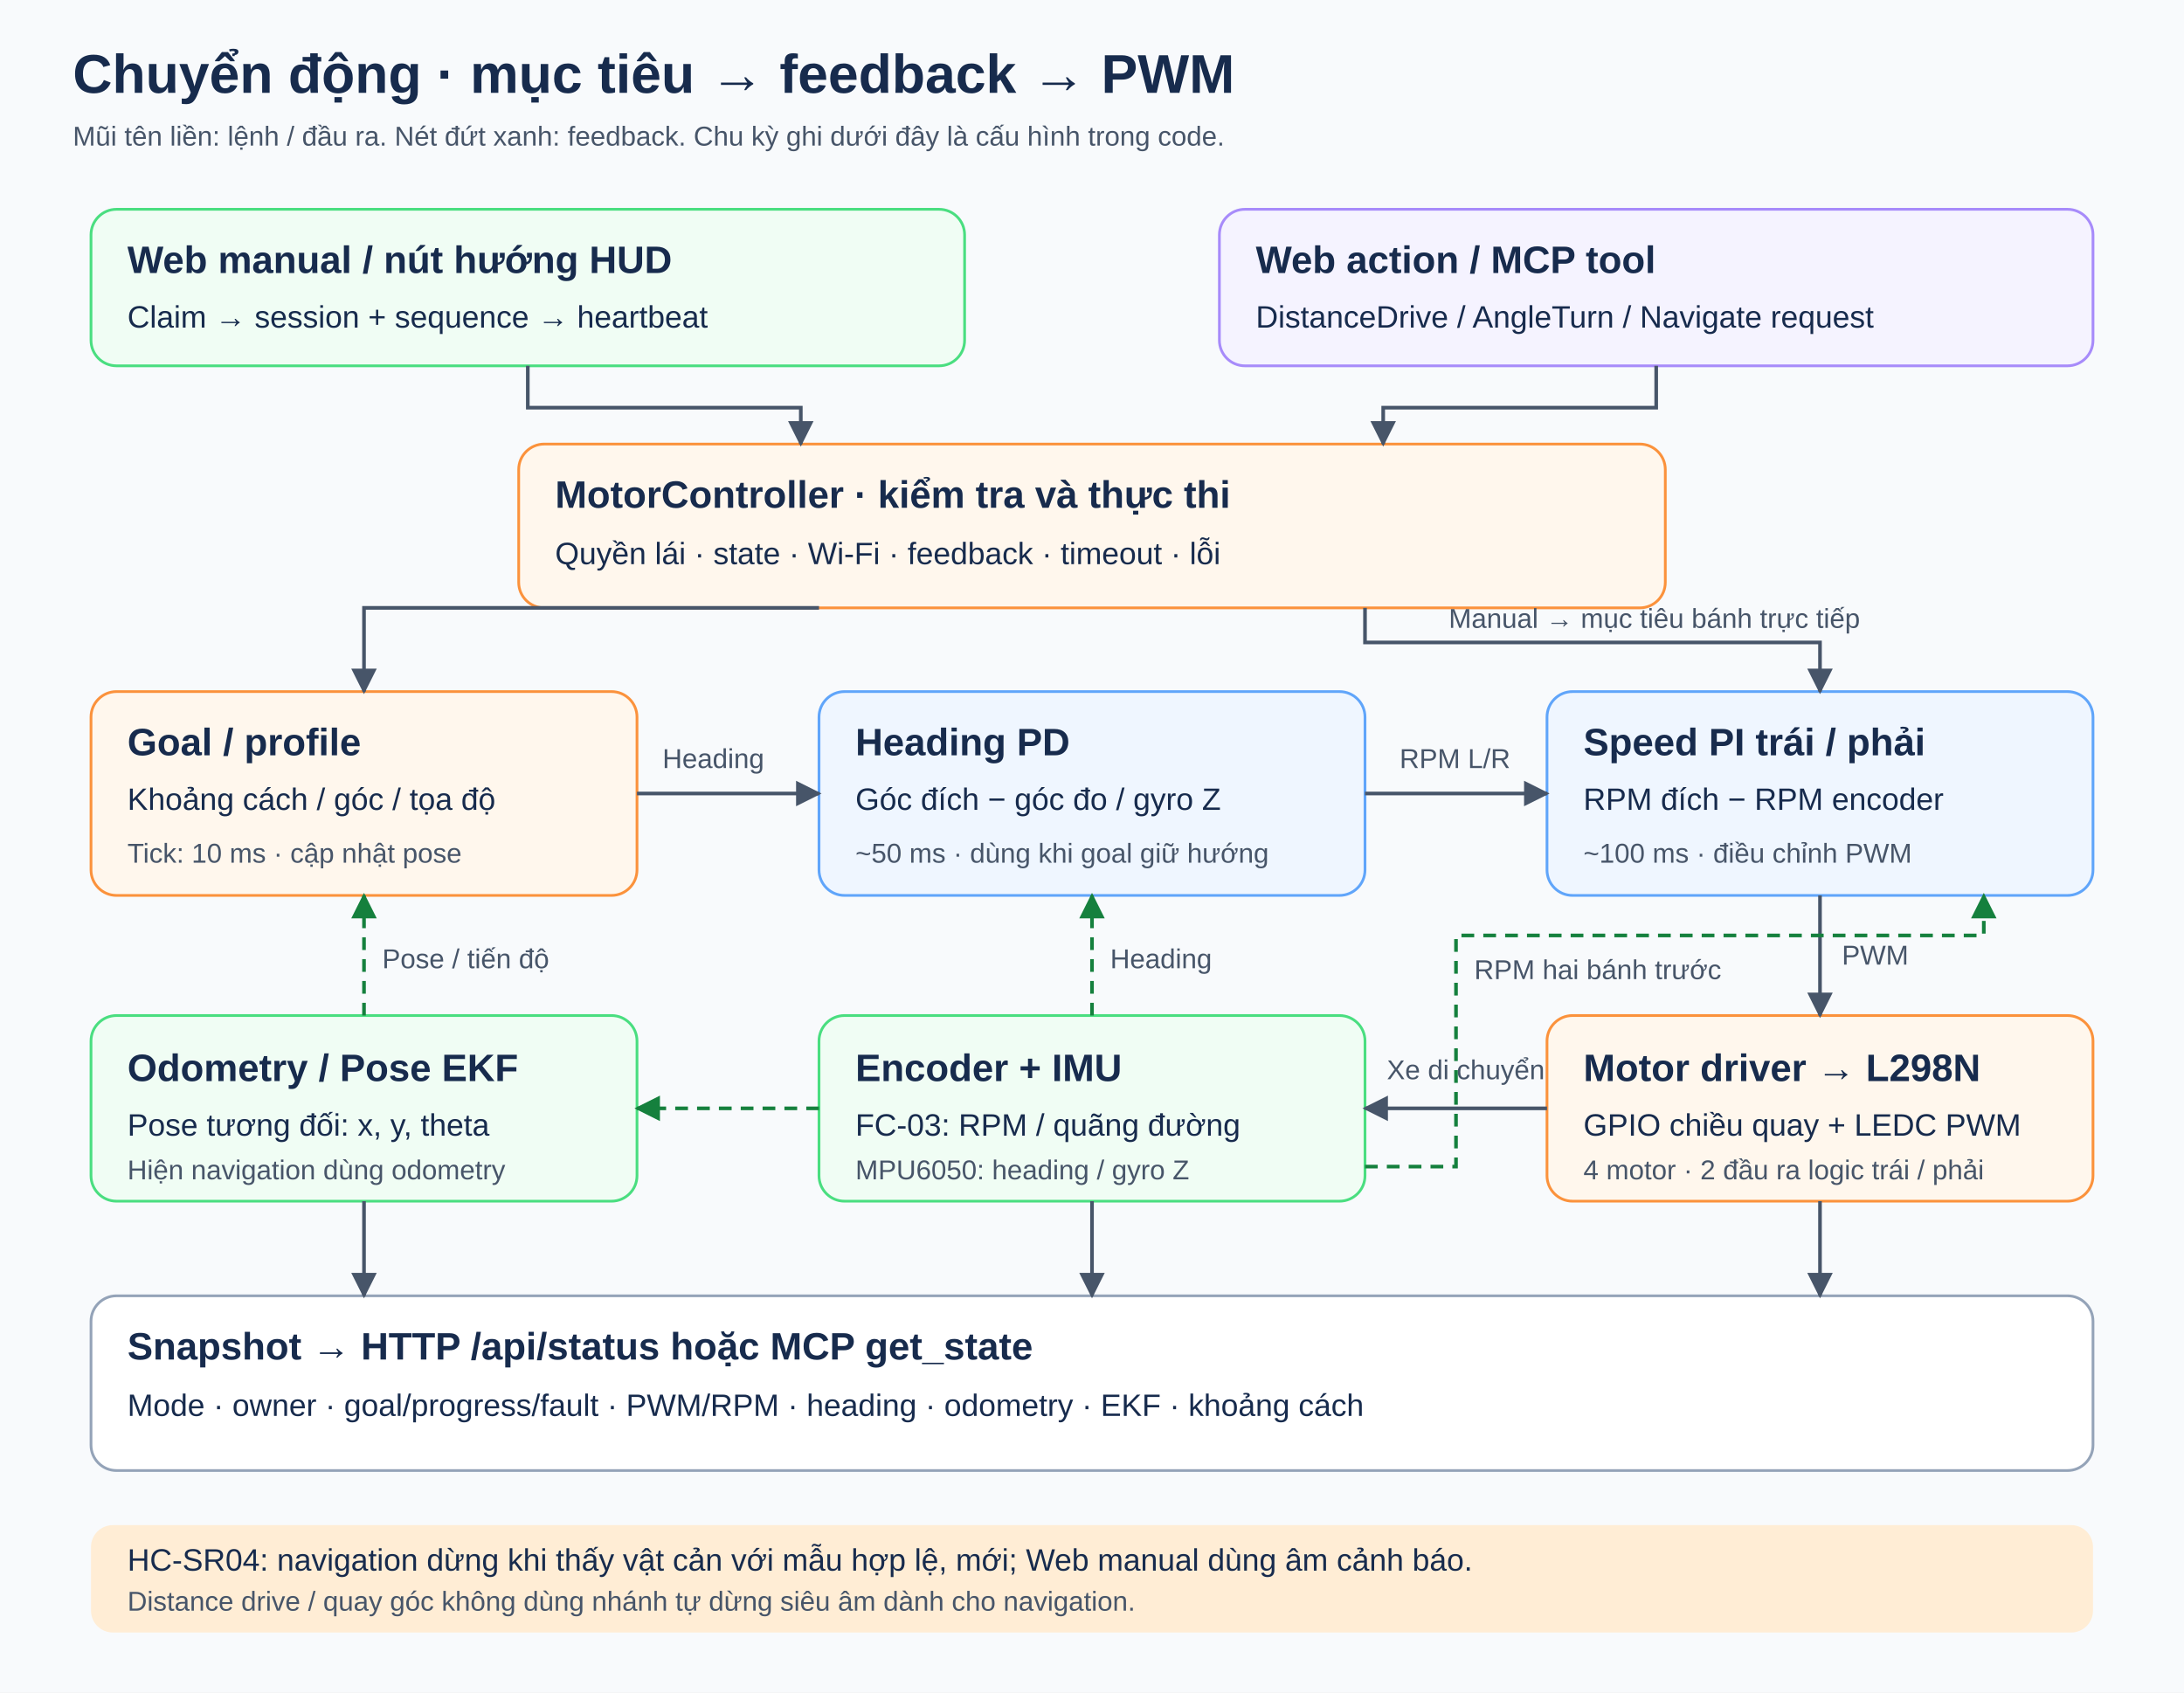
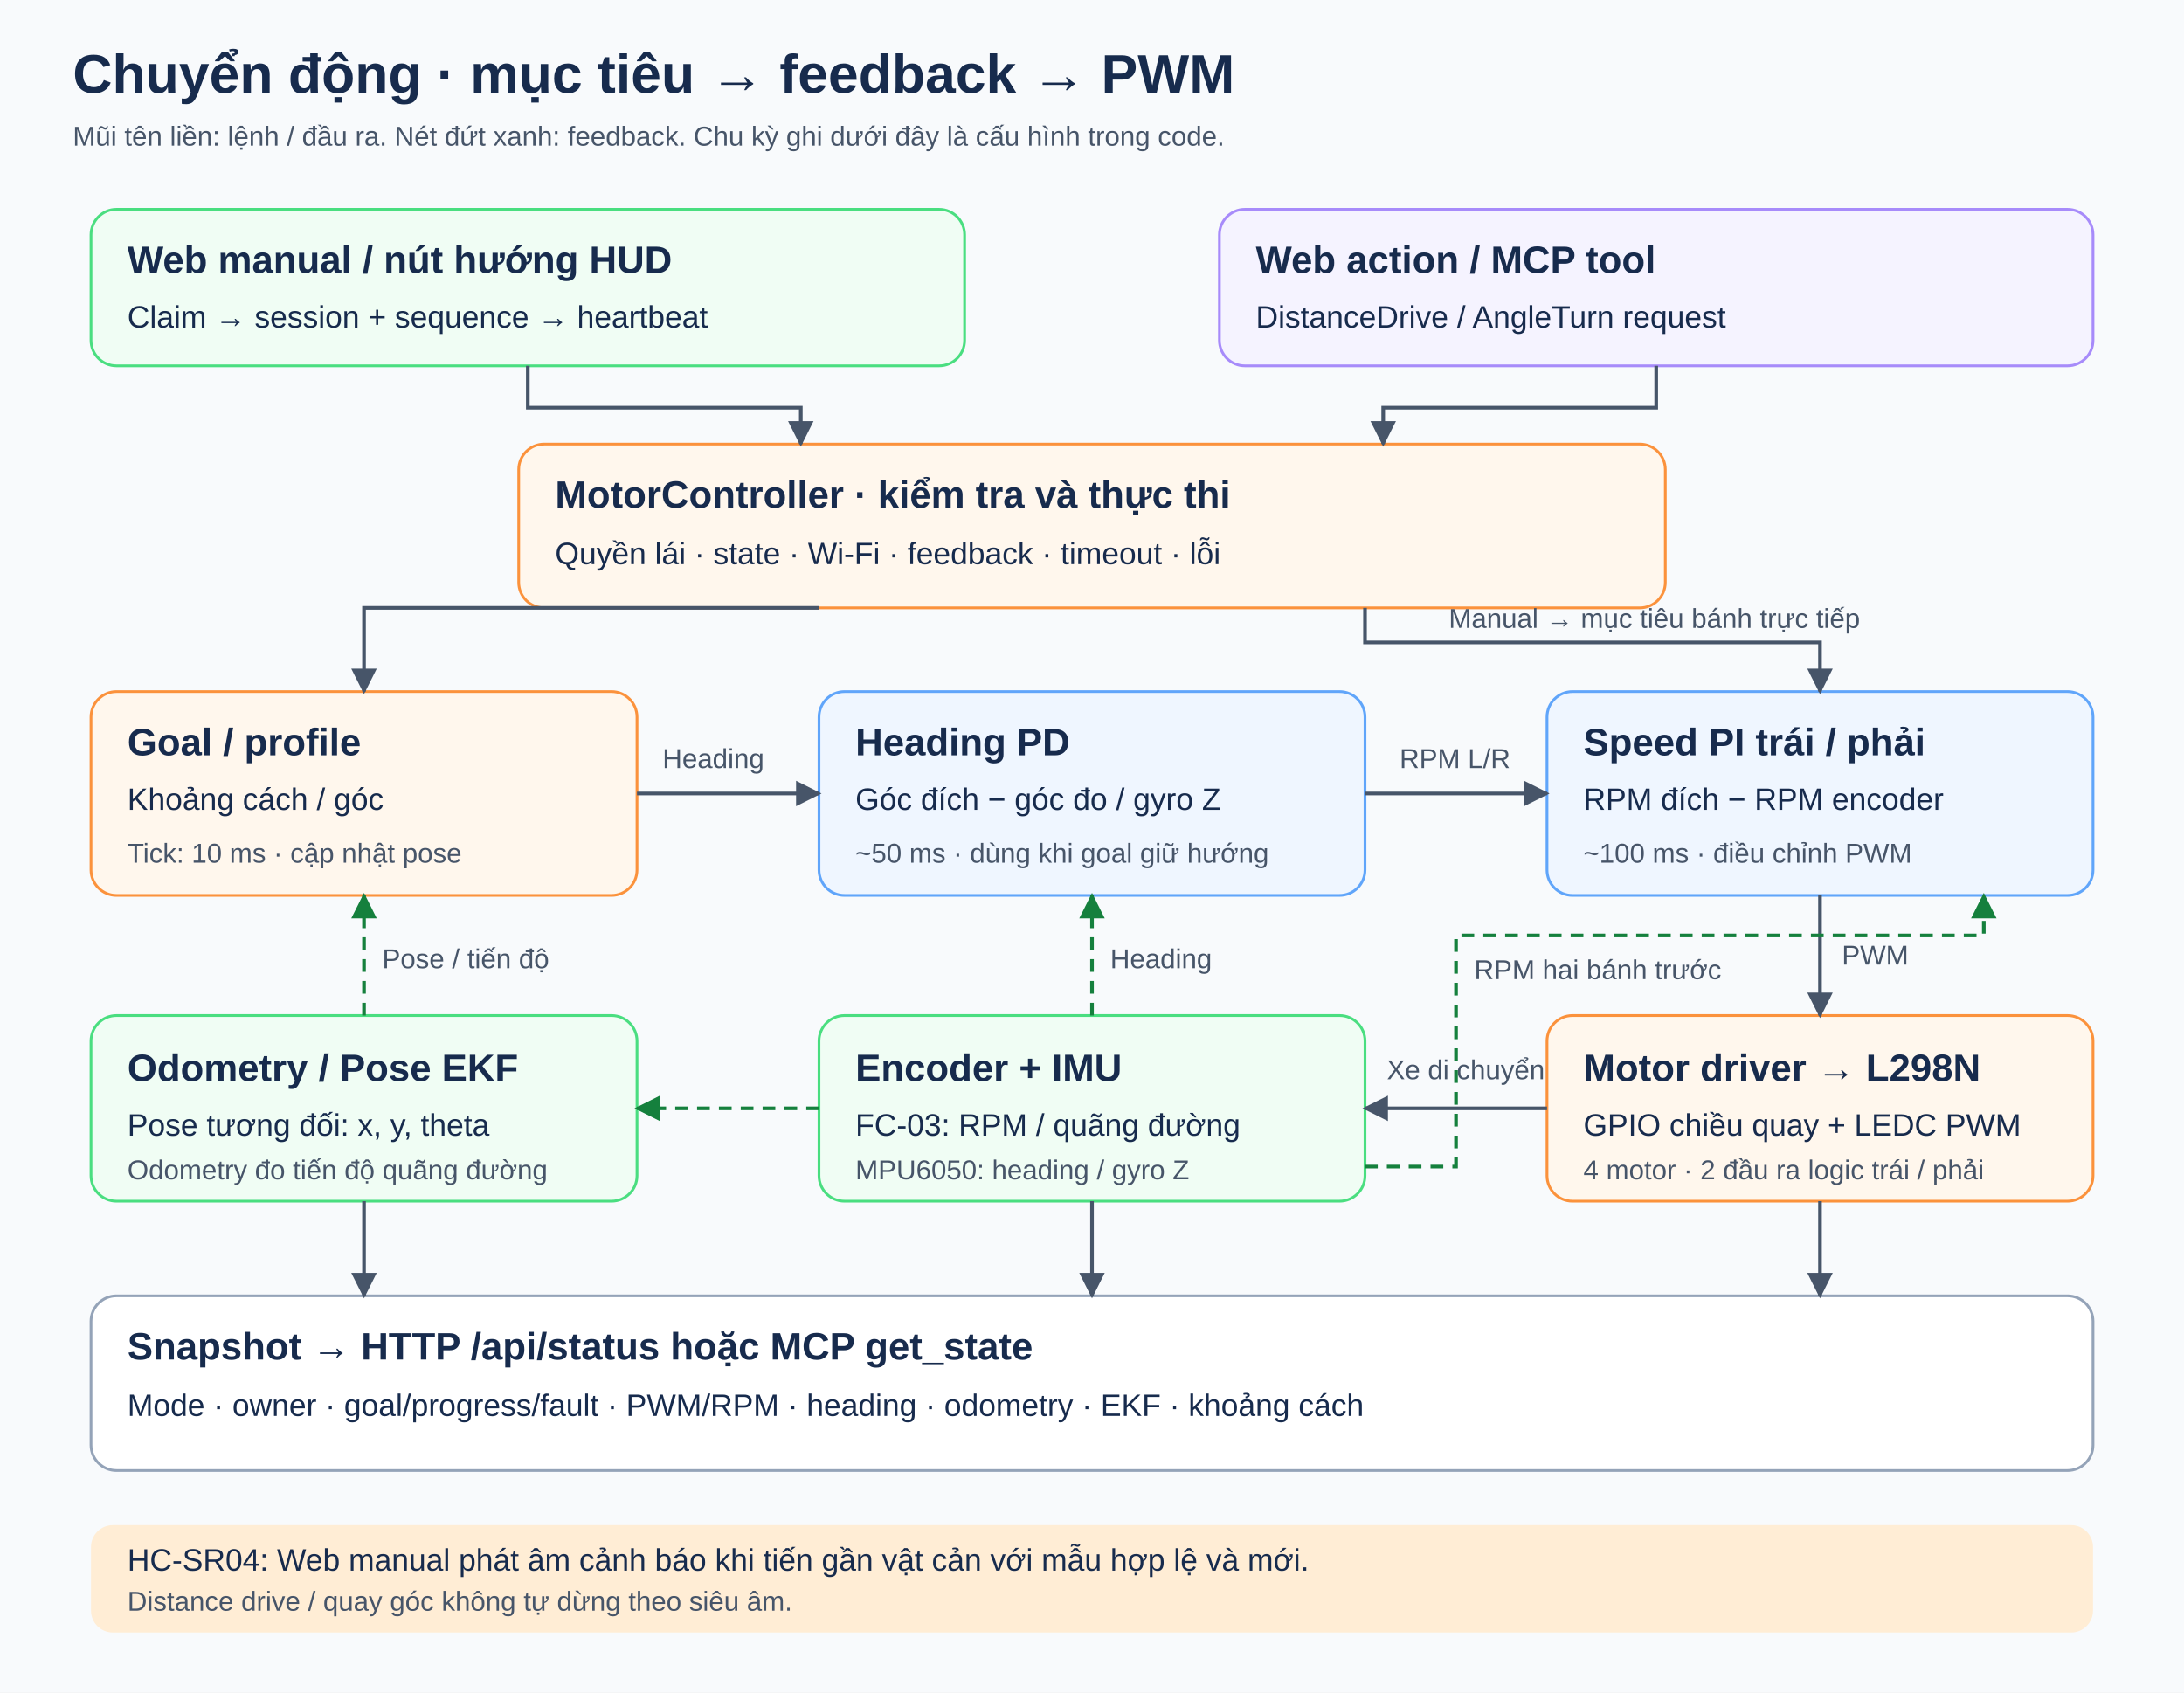
<svg xmlns="http://www.w3.org/2000/svg" width="1200" height="930" viewBox="0 0 1200 930" role="img" aria-labelledby="title desc">
  <defs>
    <marker id="a" viewBox="0 0 10 10" refX="9" refY="5" markerWidth="7" markerHeight="7" orient="auto-start-reverse">
      <path d="M0 0L10 5L0 10Z" fill="#475569" />
    </marker>
    <marker id="g" viewBox="0 0 10 10" refX="9" refY="5" markerWidth="7" markerHeight="7" orient="auto-start-reverse">
      <path d="M0 0L10 5L0 10Z" fill="#15803d" />
    </marker>
    <style>text{font-family:'Segoe UI',Arial,sans-serif;fill:#172b4d}.title{font-size:30px;font-weight:700}.h{font-size:21px;font-weight:700}.t{font-size:17px}.s{font-size:15px;fill:#475569}.b{rx:14;stroke-width:1.5}.f{fill:none;stroke:#475569;stroke-width:2;marker-end:url(#a)}.feedback{fill:none;stroke:#15803d;stroke-width:2;stroke-dasharray:7 5;marker-end:url(#g)}</style>
  </defs>
  <rect width="1200" height="930" fill="#f8fafc" />
  <text x="40" y="51" class="title">Chuyển động · mục tiêu → feedback → PWM</text>
  <text x="40" y="80" class="s">Mũi tên liền: lệnh / đầu ra. Nét đứt xanh: feedback. Chu kỳ ghi dưới đây là cấu hình trong code.</text>
  <rect x="50" y="115" width="480" height="86" class="b" fill="#f0fdf4" stroke="#4ade80" />
  <text x="70" y="150" class="h">Web manual / nút hướng HUD</text>
  <text x="70" y="180" class="t">Claim → session + sequence → heartbeat</text>
  <rect x="670" y="115" width="480" height="86" class="b" fill="#f5f3ff" stroke="#a78bfa" />
  <text x="690" y="150" class="h">Web action / MCP tool</text>
-   <text x="690" y="180" class="t">DistanceDrive / AngleTurn / Navigate request</text>
+   <text x="690" y="180" class="t">DistanceDrive / AngleTurn request</text>
  <rect x="285" y="244" width="630" height="90" class="b" fill="#fff7ed" stroke="#fb923c" />
  <text x="305" y="279" class="h">MotorController · kiểm tra và thực thi</text>
  <text x="305" y="310" class="t">Quyền lái · state · Wi-Fi · feedback · timeout · lỗi</text>
  <path d="M290 201V224H440V244" class="f" />
  <path d="M910 201V224H760V244" class="f" />
  <rect x="50" y="380" width="300" height="112" class="b" fill="#fff7ed" stroke="#fb923c" />
  <text x="70" y="415" class="h">Goal / profile</text>
-   <text x="70" y="445" class="t">Khoảng cách / góc / tọa độ</text>
+   <text x="70" y="445" class="t">Khoảng cách / góc</text>
  <text x="70" y="474" class="s">Tick: 10 ms · cập nhật pose</text>
  <rect x="450" y="380" width="300" height="112" class="b" fill="#eff6ff" stroke="#60a5fa" />
  <text x="470" y="415" class="h">Heading PD</text>
  <text x="470" y="445" class="t">Góc đích − góc đo / gyro Z</text>
  <text x="470" y="474" class="s">~50 ms · dùng khi goal giữ hướng</text>
  <rect x="850" y="380" width="300" height="112" class="b" fill="#eff6ff" stroke="#60a5fa" />
  <text x="870" y="415" class="h">Speed PI trái / phải</text>
  <text x="870" y="445" class="t">RPM đích − RPM encoder</text>
  <text x="870" y="474" class="s">~100 ms · điều chỉnh PWM</text>
  <path d="M450 334H200V380" class="f" />
  <path d="M350 436H450" class="f" />
  <text x="364" y="422" class="s">Heading</text>
  <path d="M750 436H850" class="f" />
  <text x="769" y="422" class="s">RPM L/R</text>
  <path d="M750 334V353H1000V380" class="f" />
  <text x="796" y="345" class="s">Manual → mục tiêu bánh trực tiếp</text>
  <rect x="850" y="558" width="300" height="102" class="b" fill="#fff7ed" stroke="#fb923c" />
  <text x="870" y="594" class="h">Motor driver → L298N</text>
  <text x="870" y="624" class="t">GPIO chiều quay + LEDC PWM</text>
  <text x="870" y="648" class="s">4 motor · 2 đầu ra logic trái / phải</text>
  <path d="M1000 492V558" class="f" />
  <text x="1012" y="530" class="s">PWM</text>
  <rect x="450" y="558" width="300" height="102" class="b" fill="#f0fdf4" stroke="#4ade80" />
  <text x="470" y="594" class="h">Encoder + IMU</text>
  <text x="470" y="624" class="t">FC-03: RPM / quãng đường</text>
  <text x="470" y="648" class="s">MPU6050: heading / gyro Z</text>
  <path d="M850 609H750" class="f" />
  <text x="762" y="593" class="s">Xe di chuyển</text>
  <path d="M600 558V492" class="feedback" />
  <text x="610" y="532" class="s">Heading</text>
  <path d="M750 641H800V514H1090V492" class="feedback" />
  <text x="810" y="538" class="s">RPM hai bánh trước</text>
  <rect x="50" y="558" width="300" height="102" class="b" fill="#f0fdf4" stroke="#4ade80" />
  <text x="70" y="594" class="h">Odometry / Pose EKF</text>
  <text x="70" y="624" class="t">Pose tương đối: x, y, theta</text>
-   <text x="70" y="648" class="s">Hiện navigation dùng odometry</text>
+   <text x="70" y="648" class="s">Odometry đo tiến độ quãng đường</text>
  <path d="M450 609H350" class="feedback" />
  <path d="M200 558V492" class="feedback" />
  <text x="210" y="532" class="s">Pose / tiến độ</text>
  <rect x="50" y="712" width="1100" height="96" class="b" fill="#fff" stroke="#94a3b8" />
  <text x="70" y="747" class="h">Snapshot → HTTP /api/status hoặc MCP get_state</text>
  <text x="70" y="778" class="t">Mode · owner · goal/progress/fault · PWM/RPM · heading · odometry · EKF · khoảng cách</text>
  <path d="M200 660V712" class="f" />
  <path d="M600 660V712" class="f" />
  <path d="M1000 660V712" class="f" />
  <rect x="50" y="838" width="1100" height="59" rx="12" fill="#ffedd5" />
-   <text x="70" y="863" class="t">HC-SR04: navigation dừng khi thấy vật cản với mẫu hợp lệ, mới; Web manual dùng âm cảnh báo.</text>
-   <text x="70" y="885" class="s">Distance drive / quay góc không dùng nhánh tự dừng siêu âm dành cho navigation.</text>
+   <text x="70" y="863" class="t">HC-SR04: Web manual phát âm cảnh báo khi tiến gần vật cản với mẫu hợp lệ và mới.</text>
+   <text x="70" y="885" class="s">Distance drive / quay góc không tự dừng theo siêu âm.</text>
</svg>
